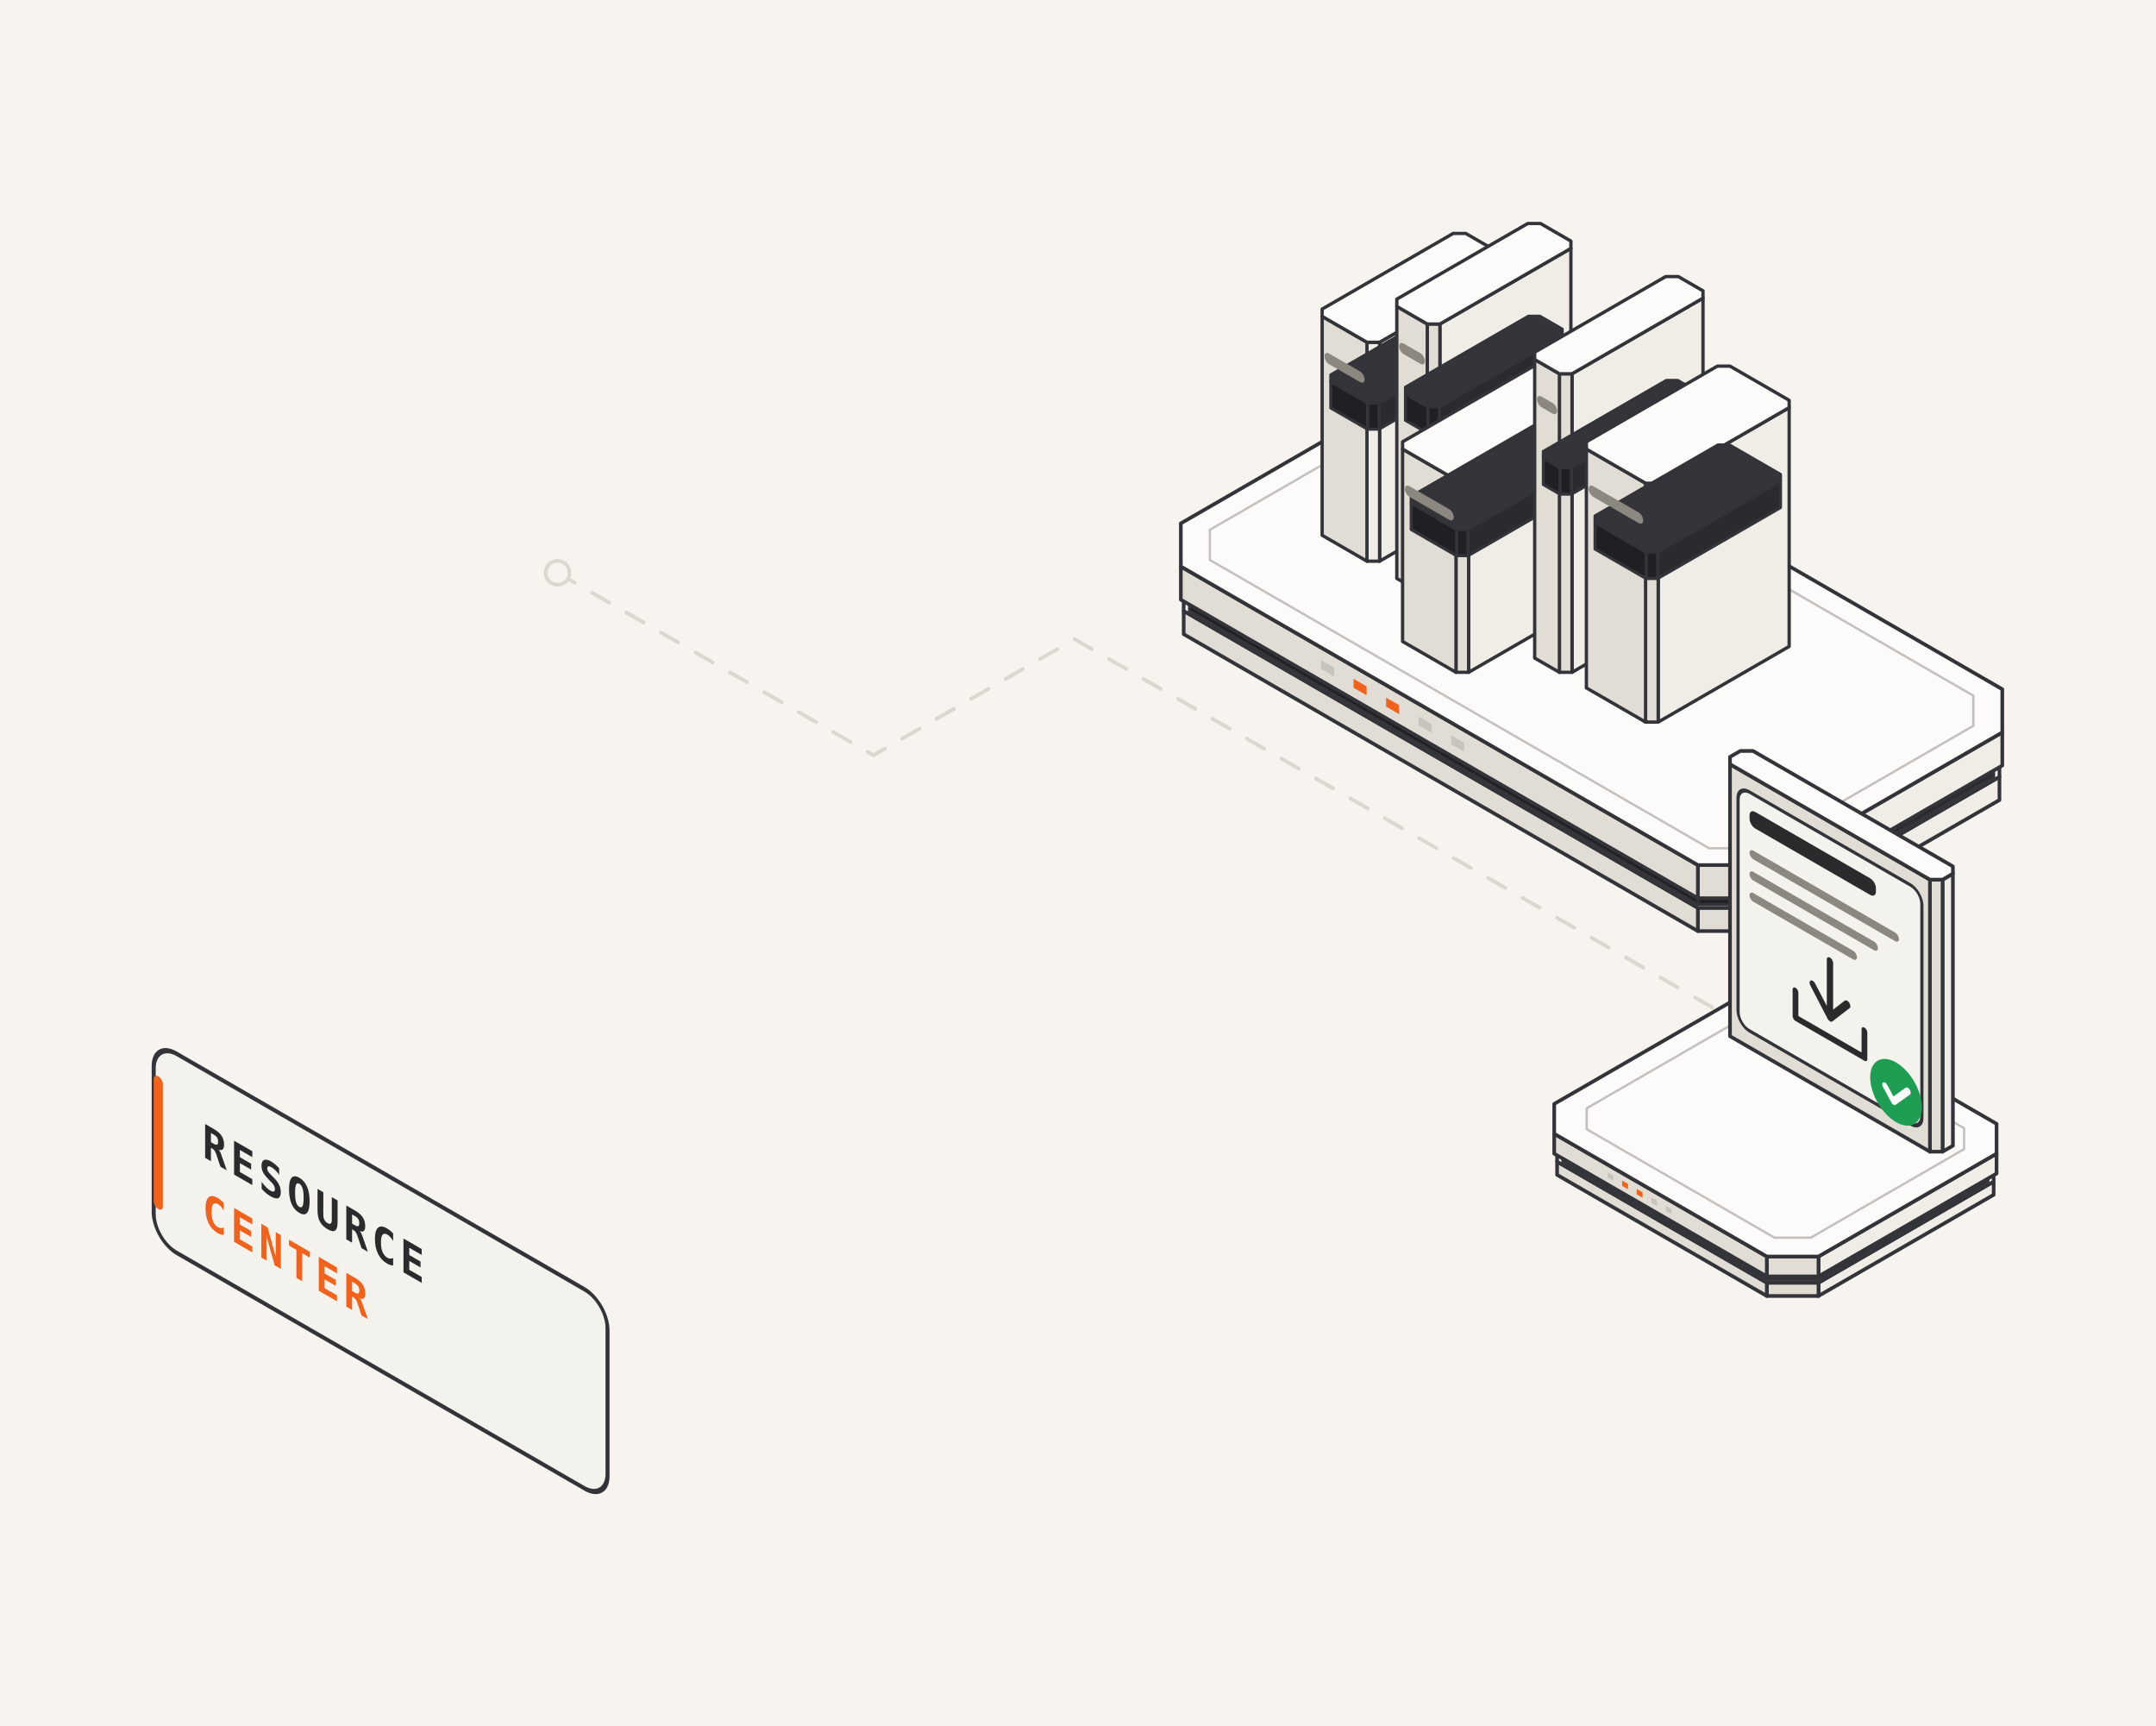
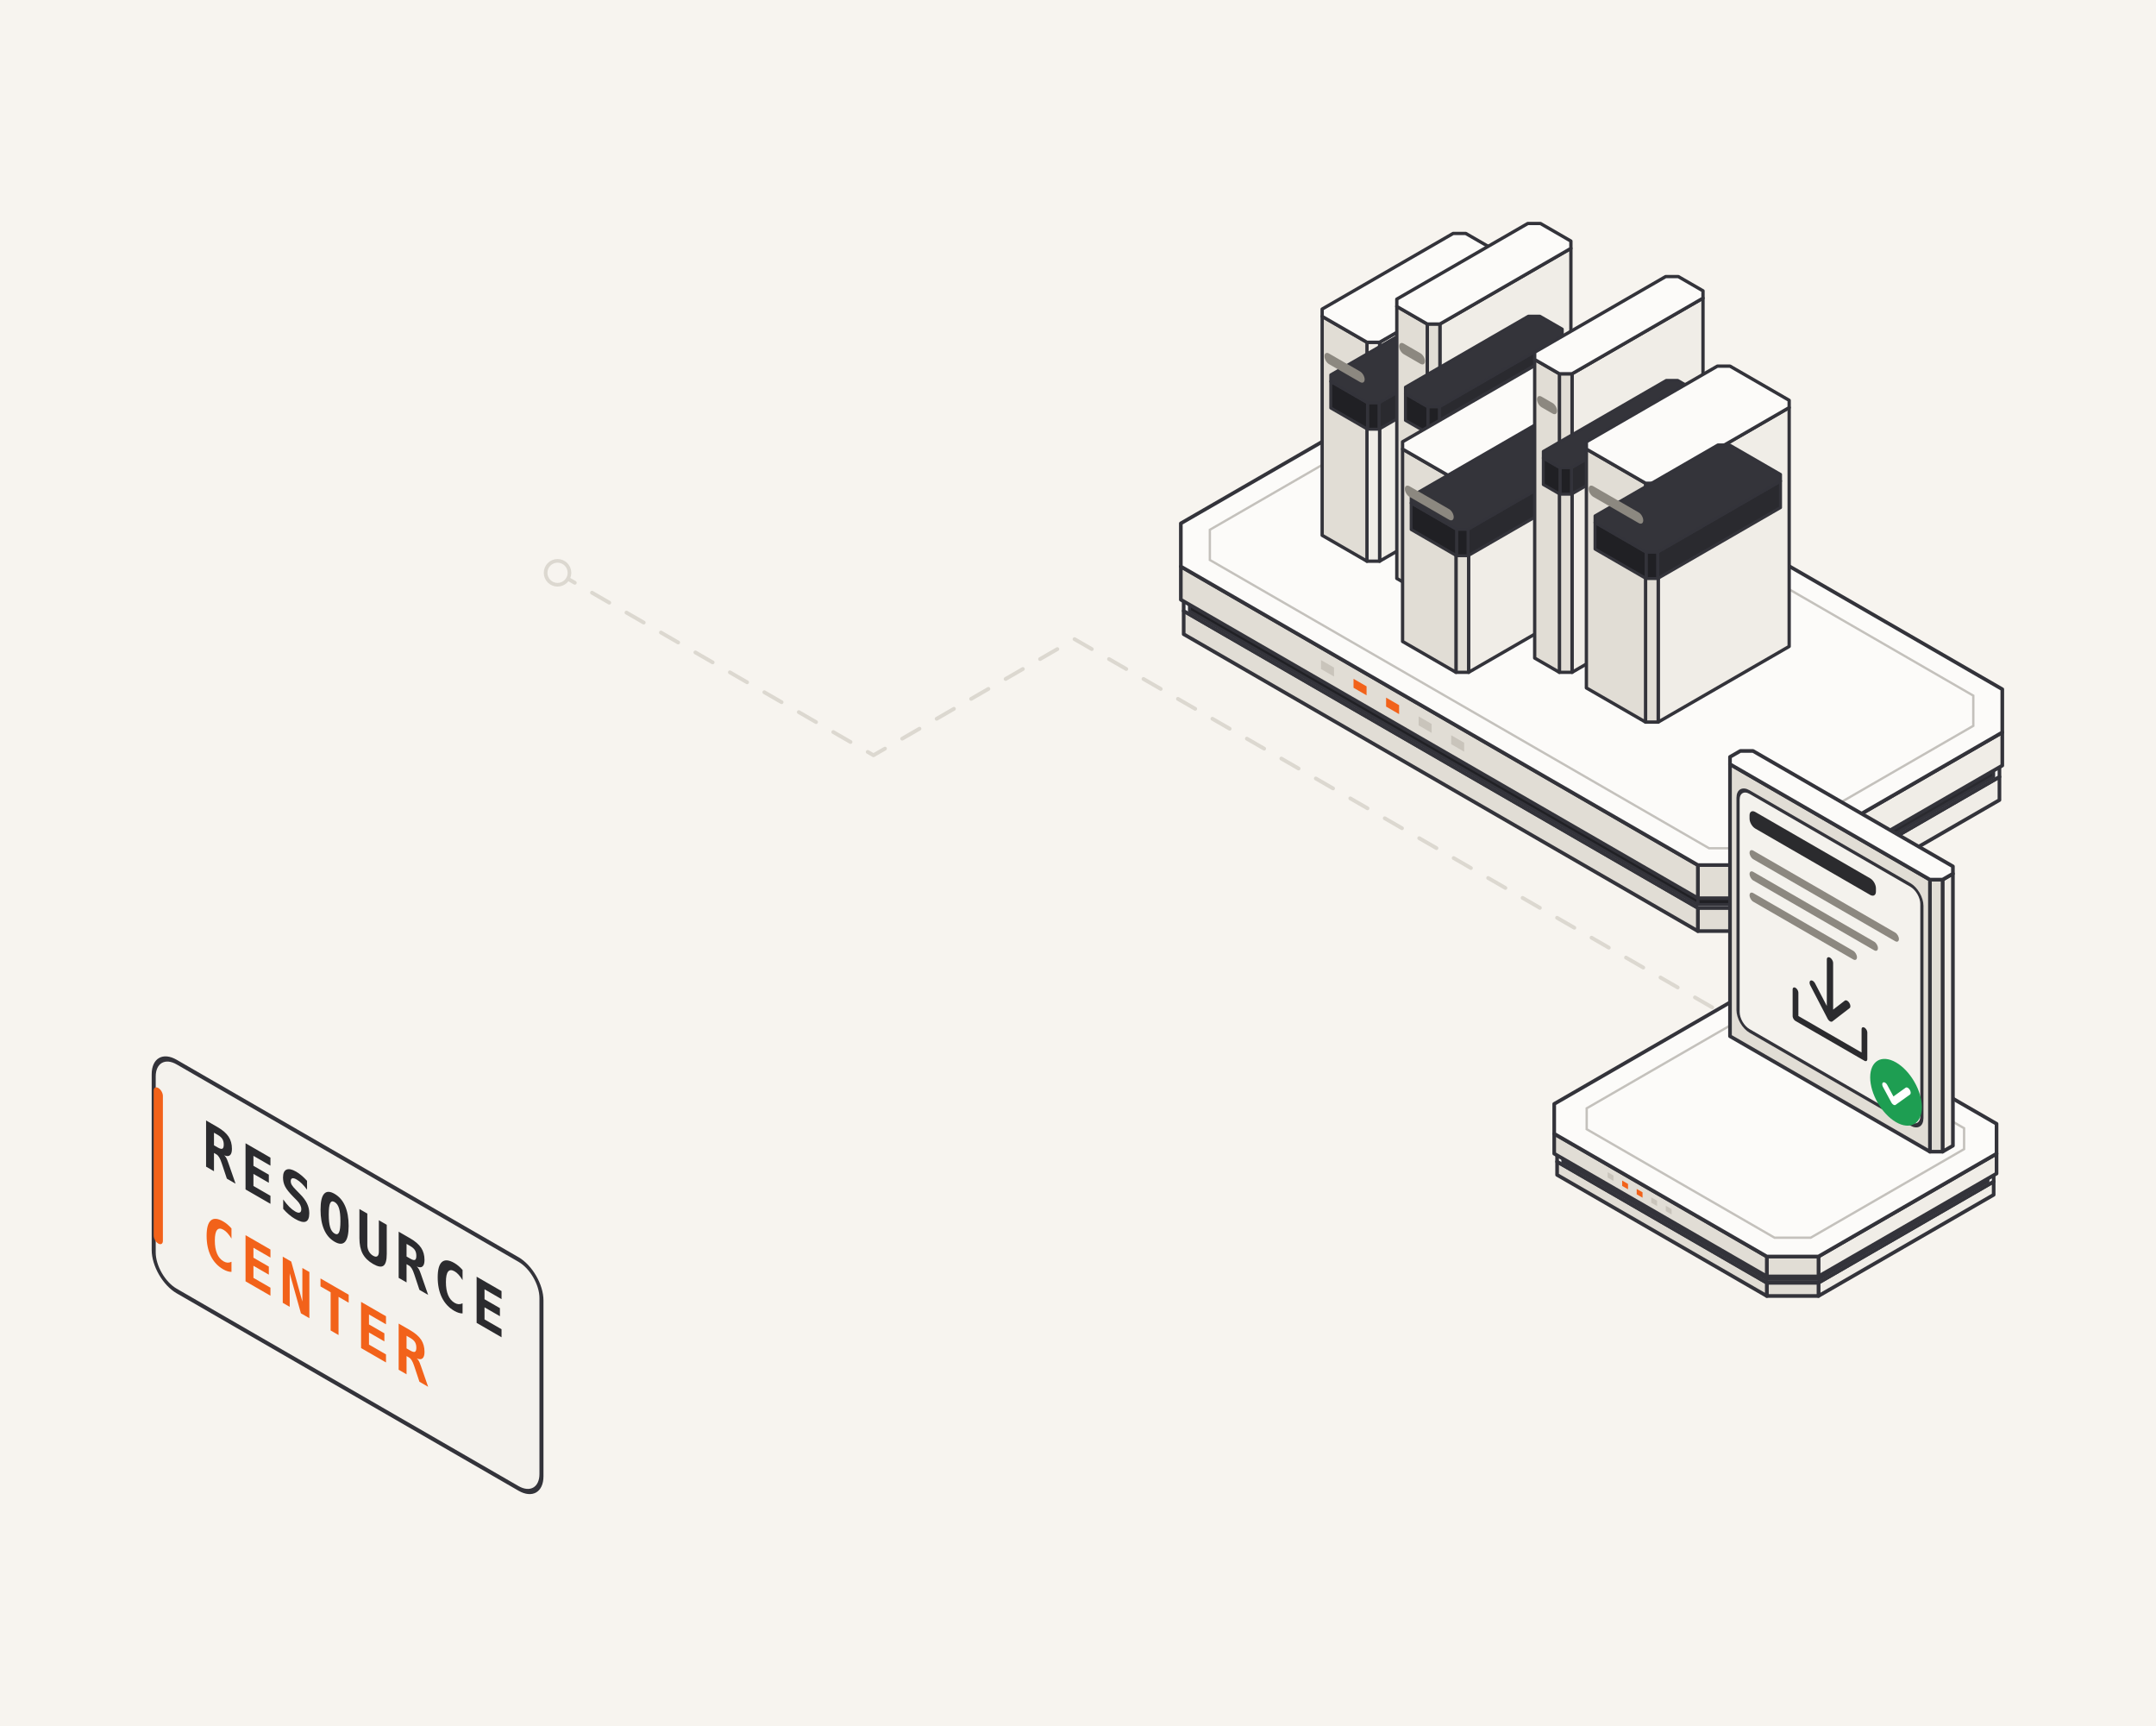
<svg xmlns="http://www.w3.org/2000/svg" viewBox="-462.553 -142.673 650.057 520.046" role="img" aria-label="resources illustration" data-content="-416.212 -75.300 141.162 310.000">
  <rect x="-4000" y="-4000" width="8000" height="8000" fill="#F7F4EF" />
  <path d="M-294.45 30.00 L-199.19 85.00 L-138.56 50.00 L86.60 180.00" fill="none" stroke="#DCD8D0" stroke-width="1.15" stroke-dasharray="6 6" stroke-linejoin="round" stroke-linecap="round" />
  <circle cx="-294.45" cy="30.00" r="3.6" fill="#F7F4EF" stroke="#DCD8D0" stroke-width="1.1" />
  <circle cx="86.60" cy="180.00" r="3.6" fill="#F7F4EF" stroke="#DCD8D0" stroke-width="1.1" />
  <g>
    <polygon points="140.30,98.50 71.88,138.00 71.88,131.00 140.30,91.50" fill="#F0EDE7" stroke="#33333A" stroke-width="1.10" stroke-linejoin="round" />
    <polygon points="71.88,138.00 49.36,138.00 49.36,131.00 71.88,131.00" fill="#E1DDD5" stroke="#33333A" stroke-width="1.10" stroke-linejoin="round" />
    <polygon points="49.36,138.00 -105.66,48.50 -105.66,41.50 49.36,131.00" fill="#E1DDD5" stroke="#33333A" stroke-width="1.10" stroke-linejoin="round" />
    <polygon points="-14.72,-11.00 140.30,78.50 140.30,91.50 71.88,131.00 49.36,131.00 -105.66,41.50 -105.66,28.50 -37.24,-11.00" fill="#FCFBF9" stroke="#33333A" stroke-width="1.10" stroke-linejoin="round" />
  </g>
  <g>
    <polygon points="138.56,91.50 71.88,130.00 71.88,126.60 138.56,88.10" fill="#2A2A2F" stroke="#33333A" stroke-width="0.90" stroke-linejoin="round" />
    <polygon points="71.88,130.00 49.36,130.00 49.36,126.60 71.88,126.60" fill="#202024" stroke="#33333A" stroke-width="0.90" stroke-linejoin="round" />
    <polygon points="49.36,130.00 -103.92,41.50 -103.92,38.10 49.36,126.60" fill="#202024" stroke="#33333A" stroke-width="0.90" stroke-linejoin="round" />
    <polygon points="-14.72,-13.40 138.56,75.10 138.56,88.10 71.88,126.60 49.36,126.60 -103.92,38.10 -103.92,25.10 -37.24,-13.40" fill="#34343A" stroke="#33333A" stroke-width="0.90" stroke-linejoin="round" />
  </g>
  <g>
    <polygon points="141.16,88.10 71.88,128.10 71.88,118.10 141.16,78.10" fill="#F0EDE7" stroke="#33333A" stroke-width="1.10" stroke-linejoin="round" />
    <polygon points="71.88,128.10 49.36,128.10 49.36,118.10 71.88,118.10" fill="#E1DDD5" stroke="#33333A" stroke-width="1.10" stroke-linejoin="round" />
    <polygon points="49.36,128.10 -106.52,38.10 -106.52,28.10 49.36,118.10" fill="#E1DDD5" stroke="#33333A" stroke-width="1.10" stroke-linejoin="round" />
    <polygon points="-14.72,-24.90 141.16,65.10 141.16,78.10 71.88,118.10 49.36,118.10 -106.52,28.10 -106.52,15.10 -37.24,-24.90" fill="#FCFBF9" stroke="#33333A" stroke-width="1.10" stroke-linejoin="round" />
  </g>
  <polygon points="-18.10,-19.87 132.42,67.03 132.42,76.13 68.50,113.03 52.74,113.03 -97.77,26.13 -97.77,17.03 -33.86,-19.87" fill="none" opacity="0.50" stroke="#8C8880" stroke-width="0.70" />
  <polygon points="-64.26,59.00 -60.33,61.27 -60.33,58.57 -64.26,56.30" fill="#C9C4BB" stroke="none" stroke-width="1.00" opacity="1.00" stroke-linejoin="round" />
  <polygon points="-54.45,64.66 -50.52,66.93 -50.52,64.23 -54.45,61.96" fill="#F2621A" stroke="none" stroke-width="1.00" opacity="1.00" stroke-linejoin="round" />
  <polygon points="-44.63,70.33 -40.71,72.60 -40.71,69.90 -44.63,67.63" fill="#F2621A" stroke="none" stroke-width="1.00" opacity="1.00" stroke-linejoin="round" />
  <polygon points="-34.82,75.99 -30.90,78.26 -30.90,75.56 -34.82,73.29" fill="#C9C4BB" stroke="none" stroke-width="1.00" opacity="1.00" stroke-linejoin="round" />
  <polygon points="-25.01,81.66 -21.09,83.93 -21.09,81.23 -25.01,78.96" fill="#C9C4BB" stroke="none" stroke-width="1.00" opacity="1.00" stroke-linejoin="round" />
  <g>
    <polygon points="-7.10,3.70 -46.59,26.50 -46.59,-39.50 -7.10,-62.30" fill="#F0EDE7" stroke="#33333A" stroke-width="1.00" stroke-linejoin="round" />
    <polygon points="-46.59,26.50 -50.40,26.50 -50.40,-39.50 -46.59,-39.50" fill="#F0EDE7" stroke="#33333A" stroke-width="1.00" stroke-linejoin="round" />
    <polygon points="-50.40,26.50 -63.91,18.70 -63.91,-47.30 -50.40,-39.50" fill="#E1DDD5" stroke="#33333A" stroke-width="1.00" stroke-linejoin="round" />
    <polygon points="-20.61,-72.30 -7.10,-64.50 -7.10,-62.30 -46.59,-39.50 -50.40,-39.50 -63.91,-47.30 -63.91,-49.50 -24.42,-72.30" fill="#FCFBF9" stroke="#33333A" stroke-width="1.00" stroke-linejoin="round" />
  </g>
  <g>
    <polygon points="-9.70,-34.68 -46.77,-13.28 -46.77,-21.28 -9.70,-42.68" fill="#2A2A2F" stroke="#33333A" stroke-width="0.90" stroke-linejoin="round" />
    <polygon points="-46.77,-13.28 -50.23,-13.28 -50.23,-21.28 -46.77,-21.28" fill="#202024" stroke="#33333A" stroke-width="0.90" stroke-linejoin="round" />
    <polygon points="-50.23,-13.28 -61.31,-19.68 -61.31,-27.68 -50.23,-21.28" fill="#202024" stroke="#33333A" stroke-width="0.90" stroke-linejoin="round" />
    <polygon points="-20.78,-51.08 -9.70,-44.68 -9.70,-42.68 -46.77,-21.28 -50.23,-21.28 -61.31,-27.68 -61.31,-29.68 -24.25,-51.08" fill="#34343A" stroke="#33333A" stroke-width="0.90" stroke-linejoin="round" />
  </g>
  <g transform="matrix(0.86603,0.5,0,1,-63.22,-38.90)">
    <rect x="0.0" y="2.0" width="14.0" height="3.2" rx="1.6" fill="#8C8880" opacity="1.00" />
  </g>
  <g>
    <polygon points="11.09,14.20 -28.41,37.00 -28.41,-45.00 11.09,-67.80" fill="#F0EDE7" stroke="#33333A" stroke-width="1.00" stroke-linejoin="round" />
    <polygon points="-28.41,37.00 -32.22,37.00 -32.22,-45.00 -28.41,-45.00" fill="#E1DDD5" stroke="#33333A" stroke-width="1.00" stroke-linejoin="round" />
    <polygon points="-32.22,37.00 -41.40,31.70 -41.40,-50.30 -32.22,-45.00" fill="#E1DDD5" stroke="#33333A" stroke-width="1.00" stroke-linejoin="round" />
    <polygon points="1.91,-75.30 11.09,-70.00 11.09,-67.80 -28.41,-45.00 -32.22,-45.00 -41.40,-50.30 -41.40,-52.50 -1.91,-75.30" fill="#FCFBF9" stroke="#33333A" stroke-width="1.00" stroke-linejoin="round" />
  </g>
  <g>
    <polygon points="8.49,-33.46 -28.58,-12.06 -28.58,-20.06 8.49,-41.46" fill="#2A2A2F" stroke="#33333A" stroke-width="0.90" stroke-linejoin="round" />
    <polygon points="-28.58,-12.06 -32.04,-12.06 -32.04,-20.06 -28.58,-20.06" fill="#202024" stroke="#33333A" stroke-width="0.90" stroke-linejoin="round" />
    <polygon points="-32.04,-12.06 -38.80,-15.96 -38.80,-23.96 -32.04,-20.06" fill="#202024" stroke="#33333A" stroke-width="0.90" stroke-linejoin="round" />
    <polygon points="1.73,-47.36 8.49,-43.46 8.49,-41.46 -28.58,-20.06 -32.04,-20.06 -38.80,-23.96 -38.80,-25.96 -1.73,-47.36" fill="#34343A" stroke="#33333A" stroke-width="0.90" stroke-linejoin="round" />
  </g>
  <g transform="matrix(0.86603,0.5,0,1,-40.70,-41.90)">
    <rect x="0.0" y="2.0" width="9.0" height="3.2" rx="1.6" fill="#8C8880" opacity="1.00" />
  </g>
  <g>
    <polygon points="19.75,37.20 -19.75,60.00 -19.75,2.00 19.75,-20.80" fill="#F0EDE7" stroke="#33333A" stroke-width="1.00" stroke-linejoin="round" />
    <polygon points="-19.75,60.00 -23.56,60.00 -23.56,2.00 -19.75,2.00" fill="#E1DDD5" stroke="#33333A" stroke-width="1.00" stroke-linejoin="round" />
    <polygon points="-23.56,60.00 -39.66,50.70 -39.66,-7.30 -23.56,2.00" fill="#E1DDD5" stroke="#33333A" stroke-width="1.00" stroke-linejoin="round" />
    <polygon points="3.64,-32.30 19.75,-23.00 19.75,-20.80 -19.75,2.00 -23.56,2.00 -39.66,-7.30 -39.66,-9.50 -0.17,-32.30" fill="#FCFBF9" stroke="#33333A" stroke-width="1.00" stroke-linejoin="round" />
  </g>
  <g>
    <polygon points="17.15,3.46 -19.92,24.86 -19.92,16.86 17.15,-4.54" fill="#2A2A2F" stroke="#33333A" stroke-width="0.90" stroke-linejoin="round" />
    <polygon points="-19.92,24.86 -23.38,24.86 -23.38,16.86 -19.92,16.86" fill="#202024" stroke="#33333A" stroke-width="0.90" stroke-linejoin="round" />
    <polygon points="-23.38,24.86 -37.07,16.96 -37.07,8.96 -23.38,16.86" fill="#202024" stroke="#33333A" stroke-width="0.90" stroke-linejoin="round" />
    <polygon points="3.46,-14.44 17.15,-6.54 17.15,-4.54 -19.92,16.86 -23.38,16.86 -37.07,8.96 -37.07,6.96 0.00,-14.44" fill="#34343A" stroke="#33333A" stroke-width="0.90" stroke-linejoin="round" />
  </g>
  <g transform="matrix(0.86603,0.5,0,1,-38.97,1.10)">
    <rect x="0.0" y="2.0" width="17.0" height="3.2" rx="1.6" fill="#8C8880" opacity="1.00" />
  </g>
  <g>
    <polygon points="50.92,37.20 11.43,60.00 11.43,-30.00 50.92,-52.80" fill="#F0EDE7" stroke="#33333A" stroke-width="1.00" stroke-linejoin="round" />
    <polygon points="11.43,60.00 7.62,60.00 7.62,-30.00 11.43,-30.00" fill="#E1DDD5" stroke="#33333A" stroke-width="1.00" stroke-linejoin="round" />
    <polygon points="7.62,60.00 0.17,55.70 0.17,-34.30 7.62,-30.00" fill="#E1DDD5" stroke="#33333A" stroke-width="1.00" stroke-linejoin="round" />
    <polygon points="43.47,-59.30 50.92,-55.00 50.92,-52.80 11.43,-30.00 7.62,-30.00 0.17,-34.30 0.17,-36.50 39.66,-59.30" fill="#FCFBF9" stroke="#33333A" stroke-width="1.00" stroke-linejoin="round" />
  </g>
  <g>
    <polygon points="48.32,-15.10 11.26,6.30 11.26,-1.70 48.32,-23.10" fill="#2A2A2F" stroke="#33333A" stroke-width="0.90" stroke-linejoin="round" />
    <polygon points="11.26,6.30 7.79,6.30 7.79,-1.70 11.26,-1.70" fill="#202024" stroke="#33333A" stroke-width="0.90" stroke-linejoin="round" />
    <polygon points="7.79,6.30 2.77,3.40 2.77,-4.60 7.79,-1.70" fill="#202024" stroke="#33333A" stroke-width="0.90" stroke-linejoin="round" />
    <polygon points="43.30,-28.00 48.32,-25.10 48.32,-23.10 11.26,-1.70 7.79,-1.70 2.77,-4.60 2.77,-6.60 39.84,-28.00" fill="#34343A" stroke="#33333A" stroke-width="0.90" stroke-linejoin="round" />
  </g>
  <g transform="matrix(0.86603,0.5,0,1,0.87,-25.90)">
    <rect x="0.0" y="2.0" width="7.0" height="3.2" rx="1.6" fill="#8C8880" opacity="1.00" />
  </g>
  <g>
    <polygon points="76.90,52.20 37.41,75.00 37.41,3.00 76.90,-19.80" fill="#F0EDE7" stroke="#33333A" stroke-width="1.00" stroke-linejoin="round" />
    <polygon points="37.41,75.00 33.60,75.00 33.60,3.00 37.41,3.00" fill="#E1DDD5" stroke="#33333A" stroke-width="1.00" stroke-linejoin="round" />
    <polygon points="33.60,75.00 15.76,64.70 15.76,-7.30 33.60,3.00" fill="#E1DDD5" stroke="#33333A" stroke-width="1.00" stroke-linejoin="round" />
    <polygon points="59.06,-32.30 76.90,-22.00 76.90,-19.80 37.41,3.00 33.60,3.00 15.76,-7.30 15.76,-9.50 55.25,-32.30" fill="#FCFBF9" stroke="#33333A" stroke-width="1.00" stroke-linejoin="round" />
  </g>
  <g>
    <polygon points="74.30,10.34 37.24,31.74 37.24,23.74 74.30,2.34" fill="#2A2A2F" stroke="#33333A" stroke-width="0.90" stroke-linejoin="round" />
    <polygon points="37.24,31.74 33.77,31.74 33.77,23.74 37.24,23.74" fill="#202024" stroke="#33333A" stroke-width="0.90" stroke-linejoin="round" />
    <polygon points="33.77,31.74 18.36,22.84 18.36,14.84 33.77,23.74" fill="#202024" stroke="#33333A" stroke-width="0.90" stroke-linejoin="round" />
    <polygon points="58.89,-8.56 74.30,0.34 74.30,2.34 37.24,23.74 33.77,23.74 18.36,14.84 18.36,12.84 55.43,-8.56" fill="#34343A" stroke="#33333A" stroke-width="0.90" stroke-linejoin="round" />
  </g>
  <g transform="matrix(0.86603,0.5,0,1,16.45,1.10)">
    <rect x="0.0" y="2.0" width="19.0" height="3.2" rx="1.6" fill="#8C8880" opacity="1.00" />
  </g>
  <g>
    <polygon points="138.56,217.50 85.74,248.00 85.74,244.00 138.56,213.50" fill="#F0EDE7" stroke="#33333A" stroke-width="1.10" stroke-linejoin="round" />
    <polygon points="85.74,248.00 70.15,248.00 70.15,244.00 85.74,244.00" fill="#E1DDD5" stroke="#33333A" stroke-width="1.10" stroke-linejoin="round" />
    <polygon points="70.15,248.00 6.93,211.50 6.93,207.50 70.15,244.00" fill="#E1DDD5" stroke="#33333A" stroke-width="1.10" stroke-linejoin="round" />
    <polygon points="75.34,168.00 138.56,204.50 138.56,213.50 85.74,244.00 70.15,244.00 6.93,207.50 6.93,198.50 59.76,168.00" fill="#FCFBF9" stroke="#33333A" stroke-width="1.10" stroke-linejoin="round" />
  </g>
  <g>
    <polygon points="136.83,213.50 85.74,243.00 85.74,240.60 136.83,211.10" fill="#2A2A2F" stroke="#33333A" stroke-width="0.90" stroke-linejoin="round" />
    <polygon points="85.74,243.00 70.15,243.00 70.15,240.60 85.74,240.60" fill="#202024" stroke="#33333A" stroke-width="0.90" stroke-linejoin="round" />
    <polygon points="70.15,243.00 8.66,207.50 8.66,205.10 70.15,240.60" fill="#202024" stroke="#33333A" stroke-width="0.90" stroke-linejoin="round" />
    <polygon points="75.34,166.60 136.83,202.10 136.83,211.10 85.74,240.60 70.15,240.60 8.66,205.10 8.66,196.10 59.76,166.60" fill="#34343A" stroke="#33333A" stroke-width="0.90" stroke-linejoin="round" />
  </g>
  <g>
    <polygon points="139.43,211.10 85.74,242.10 85.74,236.10 139.43,205.10" fill="#F0EDE7" stroke="#33333A" stroke-width="1.10" stroke-linejoin="round" />
    <polygon points="85.74,242.10 70.15,242.10 70.15,236.10 85.74,236.10" fill="#E1DDD5" stroke="#33333A" stroke-width="1.10" stroke-linejoin="round" />
    <polygon points="70.15,242.10 6.06,205.10 6.06,199.10 70.15,236.10" fill="#E1DDD5" stroke="#33333A" stroke-width="1.10" stroke-linejoin="round" />
    <polygon points="75.34,159.10 139.43,196.10 139.43,205.10 85.74,236.10 70.15,236.10 6.06,199.10 6.06,190.10 59.76,159.10" fill="#FCFBF9" stroke="#33333A" stroke-width="1.10" stroke-linejoin="round" />
  </g>
  <polygon points="73.01,164.73 129.64,197.43 129.64,203.73 83.40,230.43 72.49,230.43 15.85,197.73 15.85,191.43 62.09,164.73" fill="none" opacity="0.50" stroke="#8C8880" stroke-width="0.70" />
  <polygon points="22.17,212.30 23.92,213.31 23.92,211.69 22.17,210.68" fill="#C9C4BB" stroke="none" stroke-width="1.00" opacity="1.00" stroke-linejoin="round" />
  <polygon points="26.55,214.83 28.31,215.84 28.31,214.22 26.55,213.21" fill="#F2621A" stroke="none" stroke-width="1.00" opacity="1.00" stroke-linejoin="round" />
  <polygon points="30.93,217.36 32.69,218.37 32.69,216.75 30.93,215.74" fill="#F2621A" stroke="none" stroke-width="1.00" opacity="1.00" stroke-linejoin="round" />
  <polygon points="35.32,219.89 37.07,220.90 37.07,219.28 35.32,218.27" fill="#C9C4BB" stroke="none" stroke-width="1.00" opacity="1.00" stroke-linejoin="round" />
  <polygon points="39.70,222.42 41.45,223.43 41.45,221.81 39.70,220.80" fill="#C9C4BB" stroke="none" stroke-width="1.00" opacity="1.00" stroke-linejoin="round" />
  <g>
    <polygon points="126.27,202.70 123.15,204.50 123.15,122.50 126.27,120.70" fill="#F0EDE7" stroke="#33333A" stroke-width="1.10" stroke-linejoin="round" />
    <polygon points="123.15,204.50 119.34,204.50 119.34,122.50 123.15,122.50" fill="#E1DDD5" stroke="#33333A" stroke-width="1.10" stroke-linejoin="round" />
    <polygon points="119.34,204.50 59.06,169.70 59.06,87.70 119.34,122.50" fill="#E1DDD5" stroke="#33333A" stroke-width="1.10" stroke-linejoin="round" />
    <polygon points="65.99,83.70 126.27,118.50 126.27,120.70 123.15,122.50 119.34,122.50 59.06,87.70 59.06,85.50 62.18,83.70" fill="#FCFBF9" stroke="#33333A" stroke-width="1.10" stroke-linejoin="round" />
  </g>
  <g transform="matrix(0.86603,0.5,0,1,57.16,86.60)">
    <rect x="5.0" y="5.0" width="64.0" height="72.0" rx="4" fill="#F4F2ED" stroke="#33333A" stroke-width="1.1" />
    <rect x="9.0" y="10.0" width="44.0" height="5.0" rx="2.0" fill="#2B2B2E" opacity="1.00" />
    <rect x="9.0" y="22.0" width="52.0" height="2.6" rx="1.3" fill="#8C8880" opacity="1.00" />
    <rect x="9.0" y="28.4" width="44.7" height="2.6" rx="1.3" fill="#8C8880" opacity="1.00" />
    <rect x="9.0" y="34.8" width="37.4" height="2.6" rx="1.3" fill="#8C8880" opacity="1.00" />
    <g transform="translate(37,42)">
      <path d="M0.0 0.0 v17.0 M-6.0 10.0 l6.0 7.0 l6.0 -7.0" stroke="#2B2B2E" stroke-width="2.2" fill="none" stroke-linecap="round" stroke-linejoin="round" />
      <path d="M-12.0 15.0 v8.0 h24.0 v-8.0" stroke="#2B2B2E" stroke-width="2.0" fill="none" stroke-linecap="round" stroke-linejoin="round" />
    </g>
    <circle cx="60.0" cy="70.0" r="9.0" fill="#1E9E52" />
    <path d="M56.2 70.0 l2.9 3.2 l5.0 -5.6" stroke="#fff" stroke-width="2" fill="none" stroke-linecap="round" stroke-linejoin="round" />
  </g>
-   <g transform="matrix(0.86603,0.5,0,1,-416.21,171.00)">
-     <rect x="0" y="0" width="158" height="60" rx="8" fill="#F4F2ED" stroke="#33333A" stroke-width="1.4" />
-     <rect x="0" y="10" width="3.2" height="40.0" rx="1.6" fill="#F2621A" />
-     <text x="17.0" y="26.4" font-family="ui-monospace,SFMono-Regular,Menlo,monospace" font-size="14.0" font-weight="700" letter-spacing=".10em" fill="#2B2B2E" text-anchor="start">RESOURCE</text>
-     <text x="17.0" y="46.7" font-family="ui-monospace,SFMono-Regular,Menlo,monospace" font-size="14.0" font-weight="700" letter-spacing=".10em" fill="#F2621A" text-anchor="start">CENTER</text>
+   <g transform="matrix(0.86603,0.5,0,1,-416.21,173.50)">
+     <rect x="0" y="0" width="135" height="69" rx="8" fill="#F4F2ED" stroke="#33333A" stroke-width="1.4" />
+     <rect x="0" y="11.0" width="3.2" height="46.9" rx="1.6" fill="#F2621A" />
+     <text x="17.0" y="26.4" font-family="ui-monospace,SFMono-Regular,Menlo,monospace" font-size="19.1" font-weight="700" letter-spacing=".10em" fill="#2B2B2E" text-anchor="start">RESOURCE</text>
+     <text x="17.0" y="54.1" font-family="ui-monospace,SFMono-Regular,Menlo,monospace" font-size="19.1" font-weight="700" letter-spacing=".10em" fill="#F2621A" text-anchor="start">CENTER</text>
  </g>
</svg>
